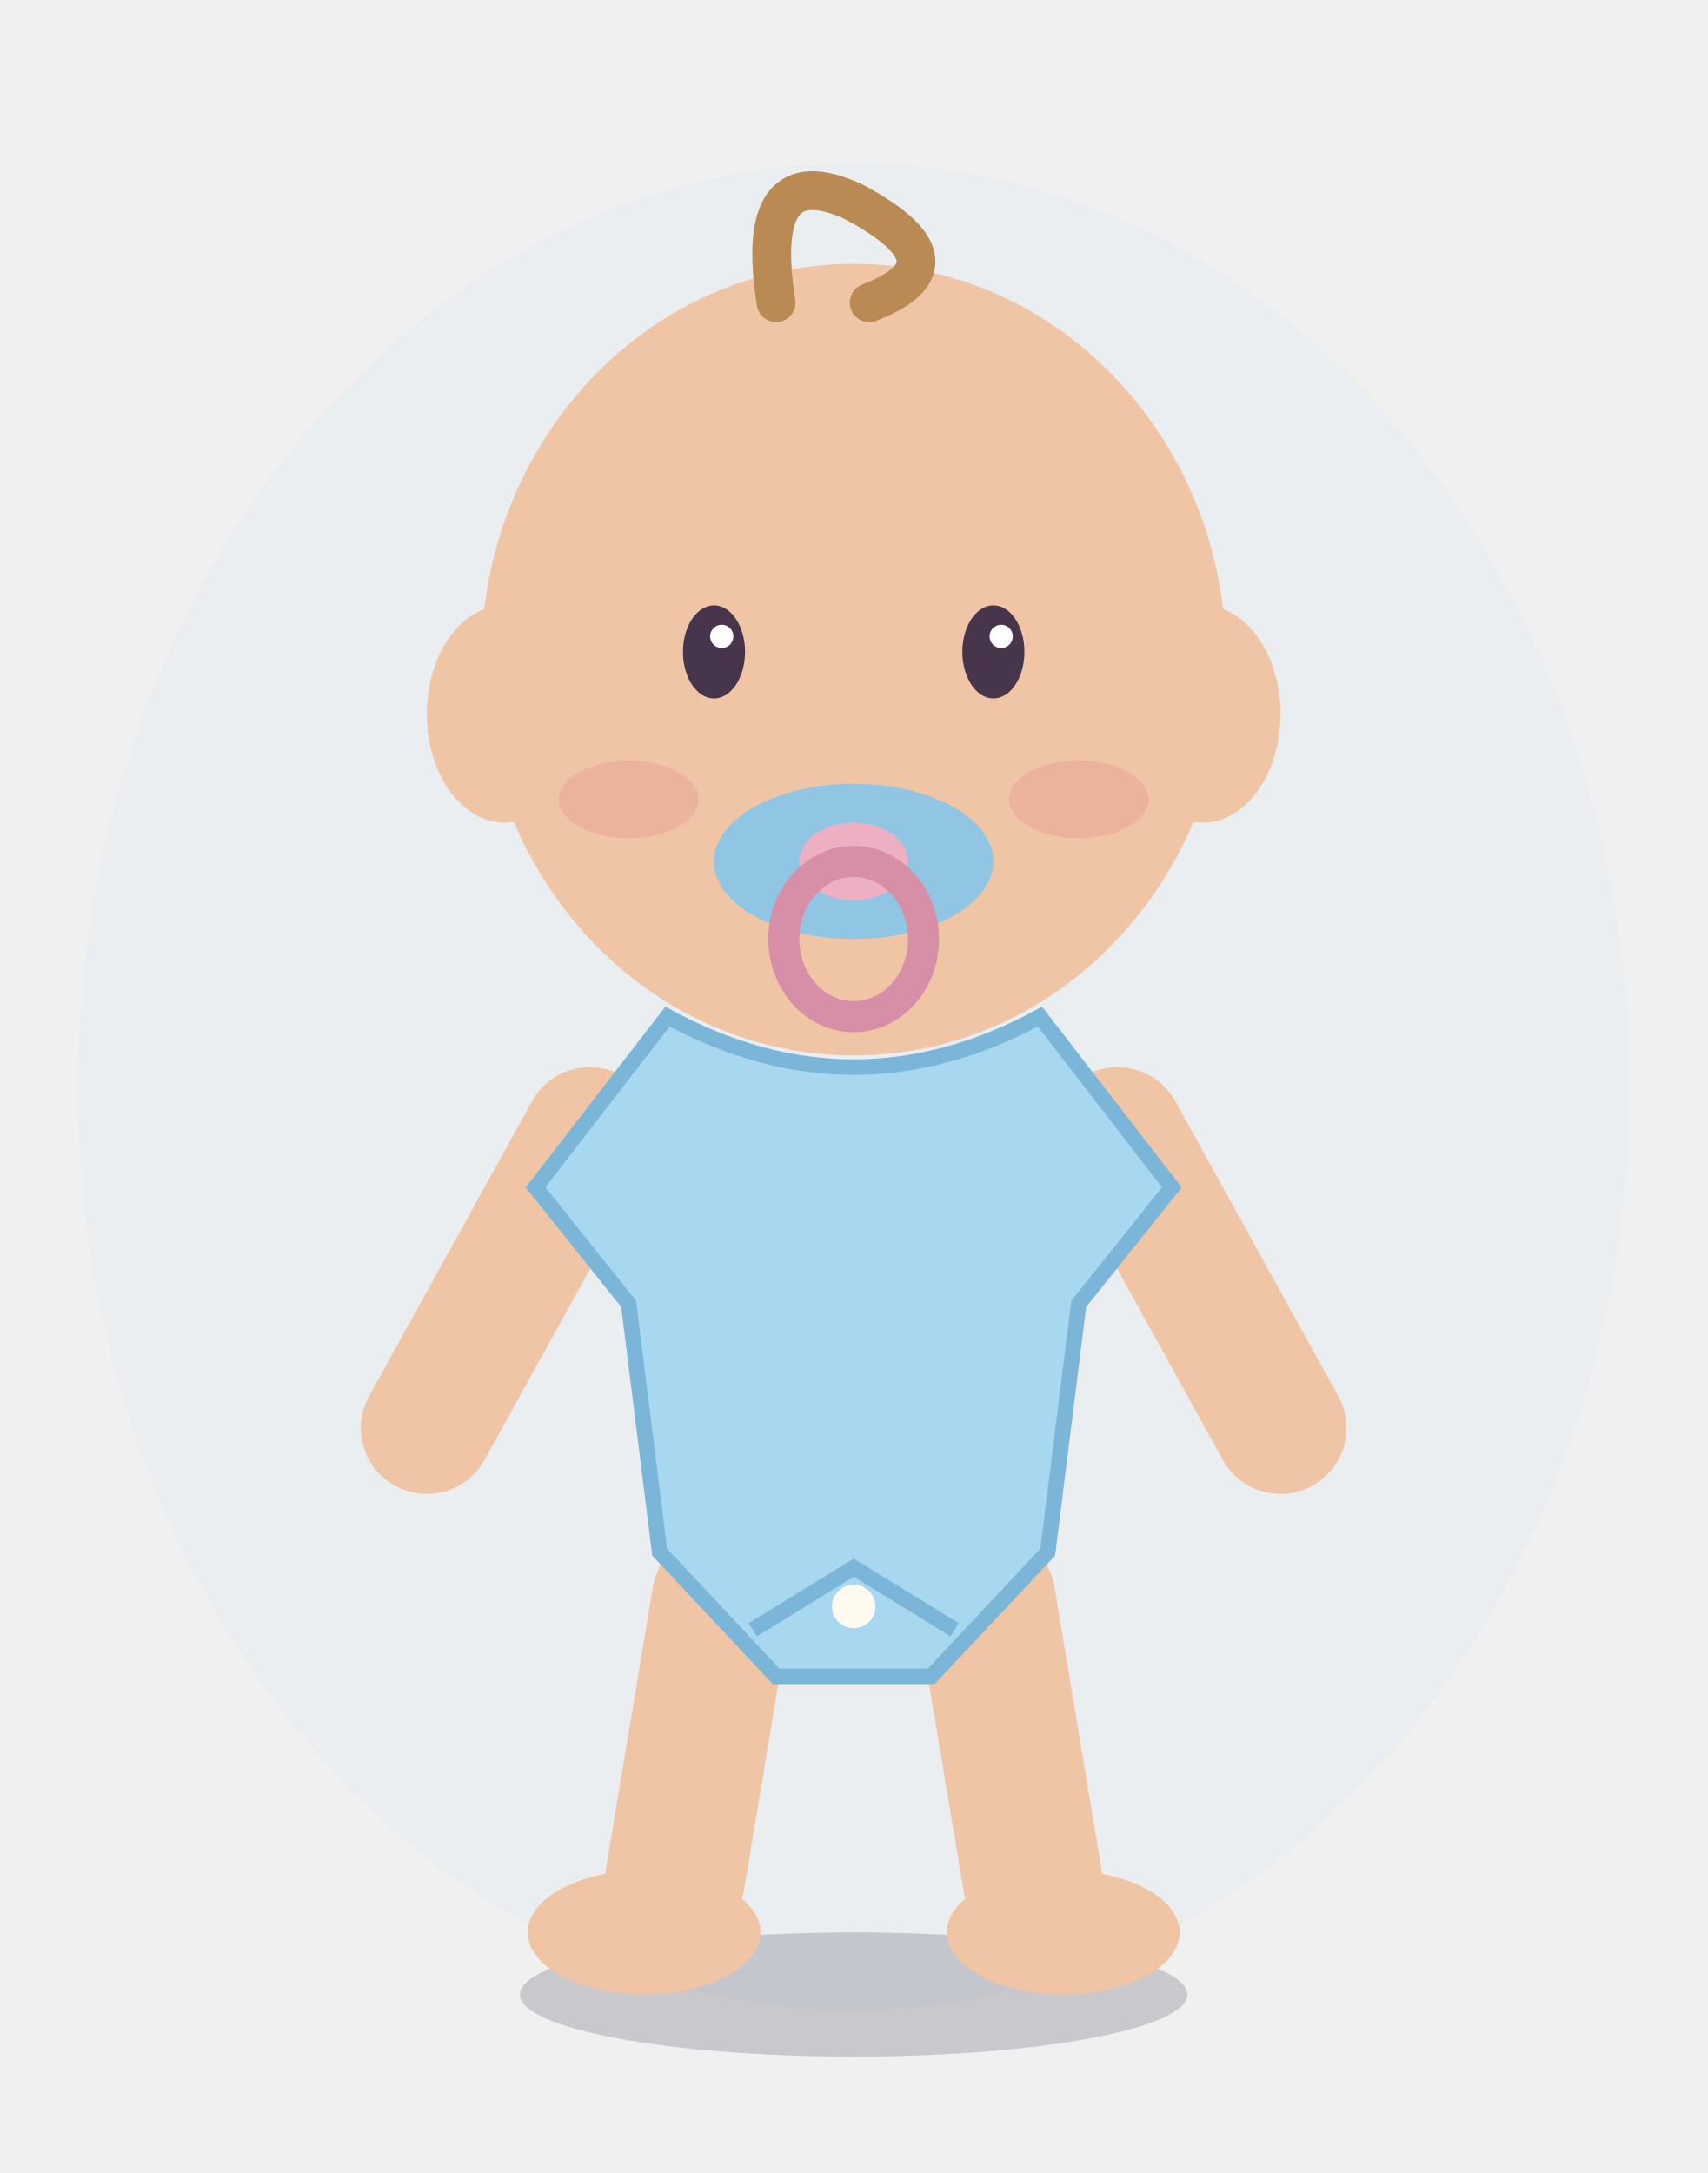
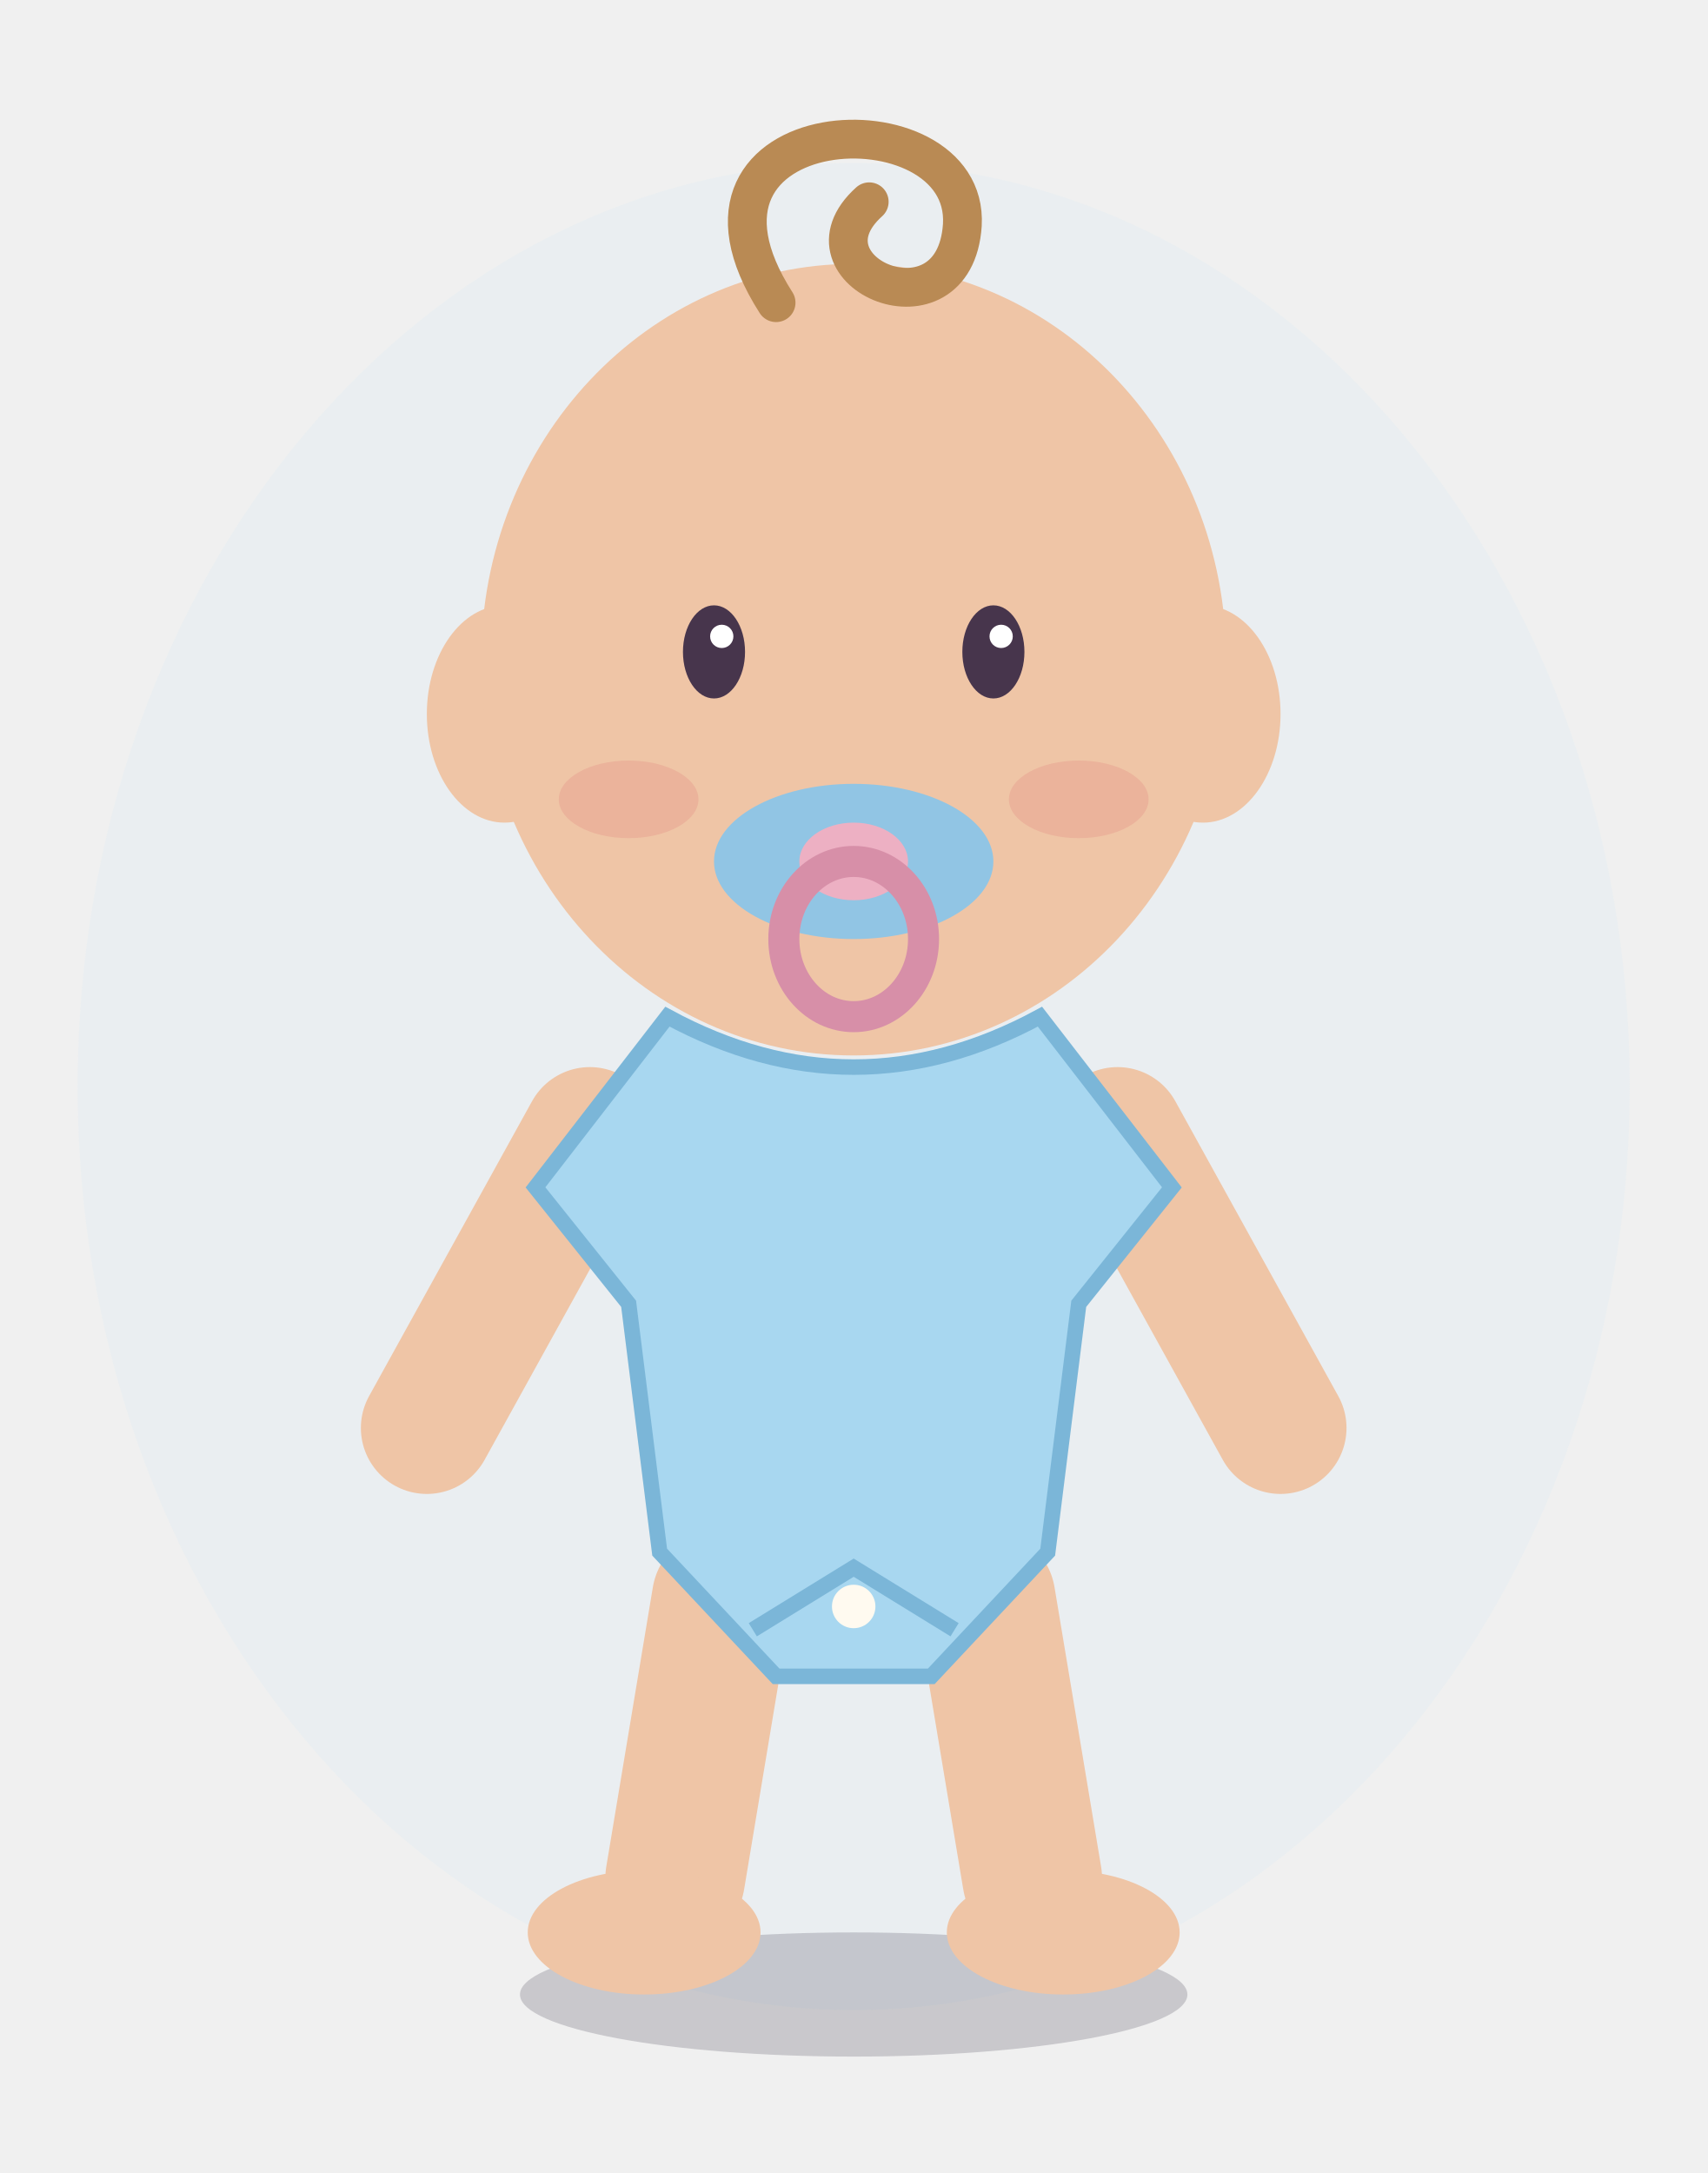
<svg xmlns="http://www.w3.org/2000/svg" width="220" height="280" viewBox="0 0 220 280">
  <ellipse cx="110" cy="140" rx="100" ry="119" fill="#c9e6f5" opacity=".15" />
  <ellipse cx="110" cy="257" rx="43" ry="8" fill="#171329" opacity=".18" />
  <path d="M93 206L87 242M127 206L133 242" stroke="#efc5a6" stroke-width="18" stroke-linecap="round" />
  <ellipse cx="83" cy="249" rx="15" ry="8" fill="#efc5a6" />
  <ellipse cx="137" cy="249" rx="15" ry="8" fill="#efc5a6" />
  <path d="M76 146L55 184M144 146L165 184" stroke="#efc5a6" stroke-width="17" stroke-linecap="round" />
  <path d="M86 131Q110 144 134 131L151 153L139 168L135 200L120 216H100L85 200L81 168L69 153Z" fill="#a8d7f0" stroke="#7bb6d8" stroke-width="2" />
  <path d="M97 210L110 202L123 210" fill="none" stroke="#7bb6d8" stroke-width="2" />
  <circle cx="110" cy="207" r="2.8" fill="#fffaf0" />
  <ellipse cx="65" cy="92" rx="10" ry="14" fill="#efc5a6" />
  <ellipse cx="155" cy="92" rx="10" ry="14" fill="#efc5a6" />
  <ellipse cx="110" cy="85" rx="48" ry="51" fill="#efc5a6" />
-   <path d="M100 39Q97 20 110 26Q125 34 112 39" stroke="#b98a54" stroke-width="5" fill="none" stroke-linecap="round" />
+   <path d="M100 39C84 14 125 12 124 29C123 44 102 35 112 26" stroke="#b98a54" stroke-width="5" fill="none" stroke-linecap="round" />
  <ellipse cx="92" cy="84" rx="4" ry="6" fill="#47354c" />
  <ellipse cx="128" cy="84" rx="4" ry="6" fill="#47354c" />
  <circle cx="93" cy="82" r="1.5" fill="white" />
  <circle cx="129" cy="82" r="1.5" fill="white" />
  <ellipse cx="81" cy="103" rx="9" ry="5" fill="#e9a995" opacity=".65" />
  <ellipse cx="139" cy="103" rx="9" ry="5" fill="#e9a995" opacity=".65" />
  <ellipse cx="110" cy="111" rx="18" ry="10" fill="#91c5e4" />
  <ellipse cx="110" cy="111" rx="7" ry="5" fill="#edb0c3" />
  <ellipse cx="110" cy="121" rx="9" ry="10" stroke="#d78fa8" stroke-width="4" fill="none" />
</svg>
